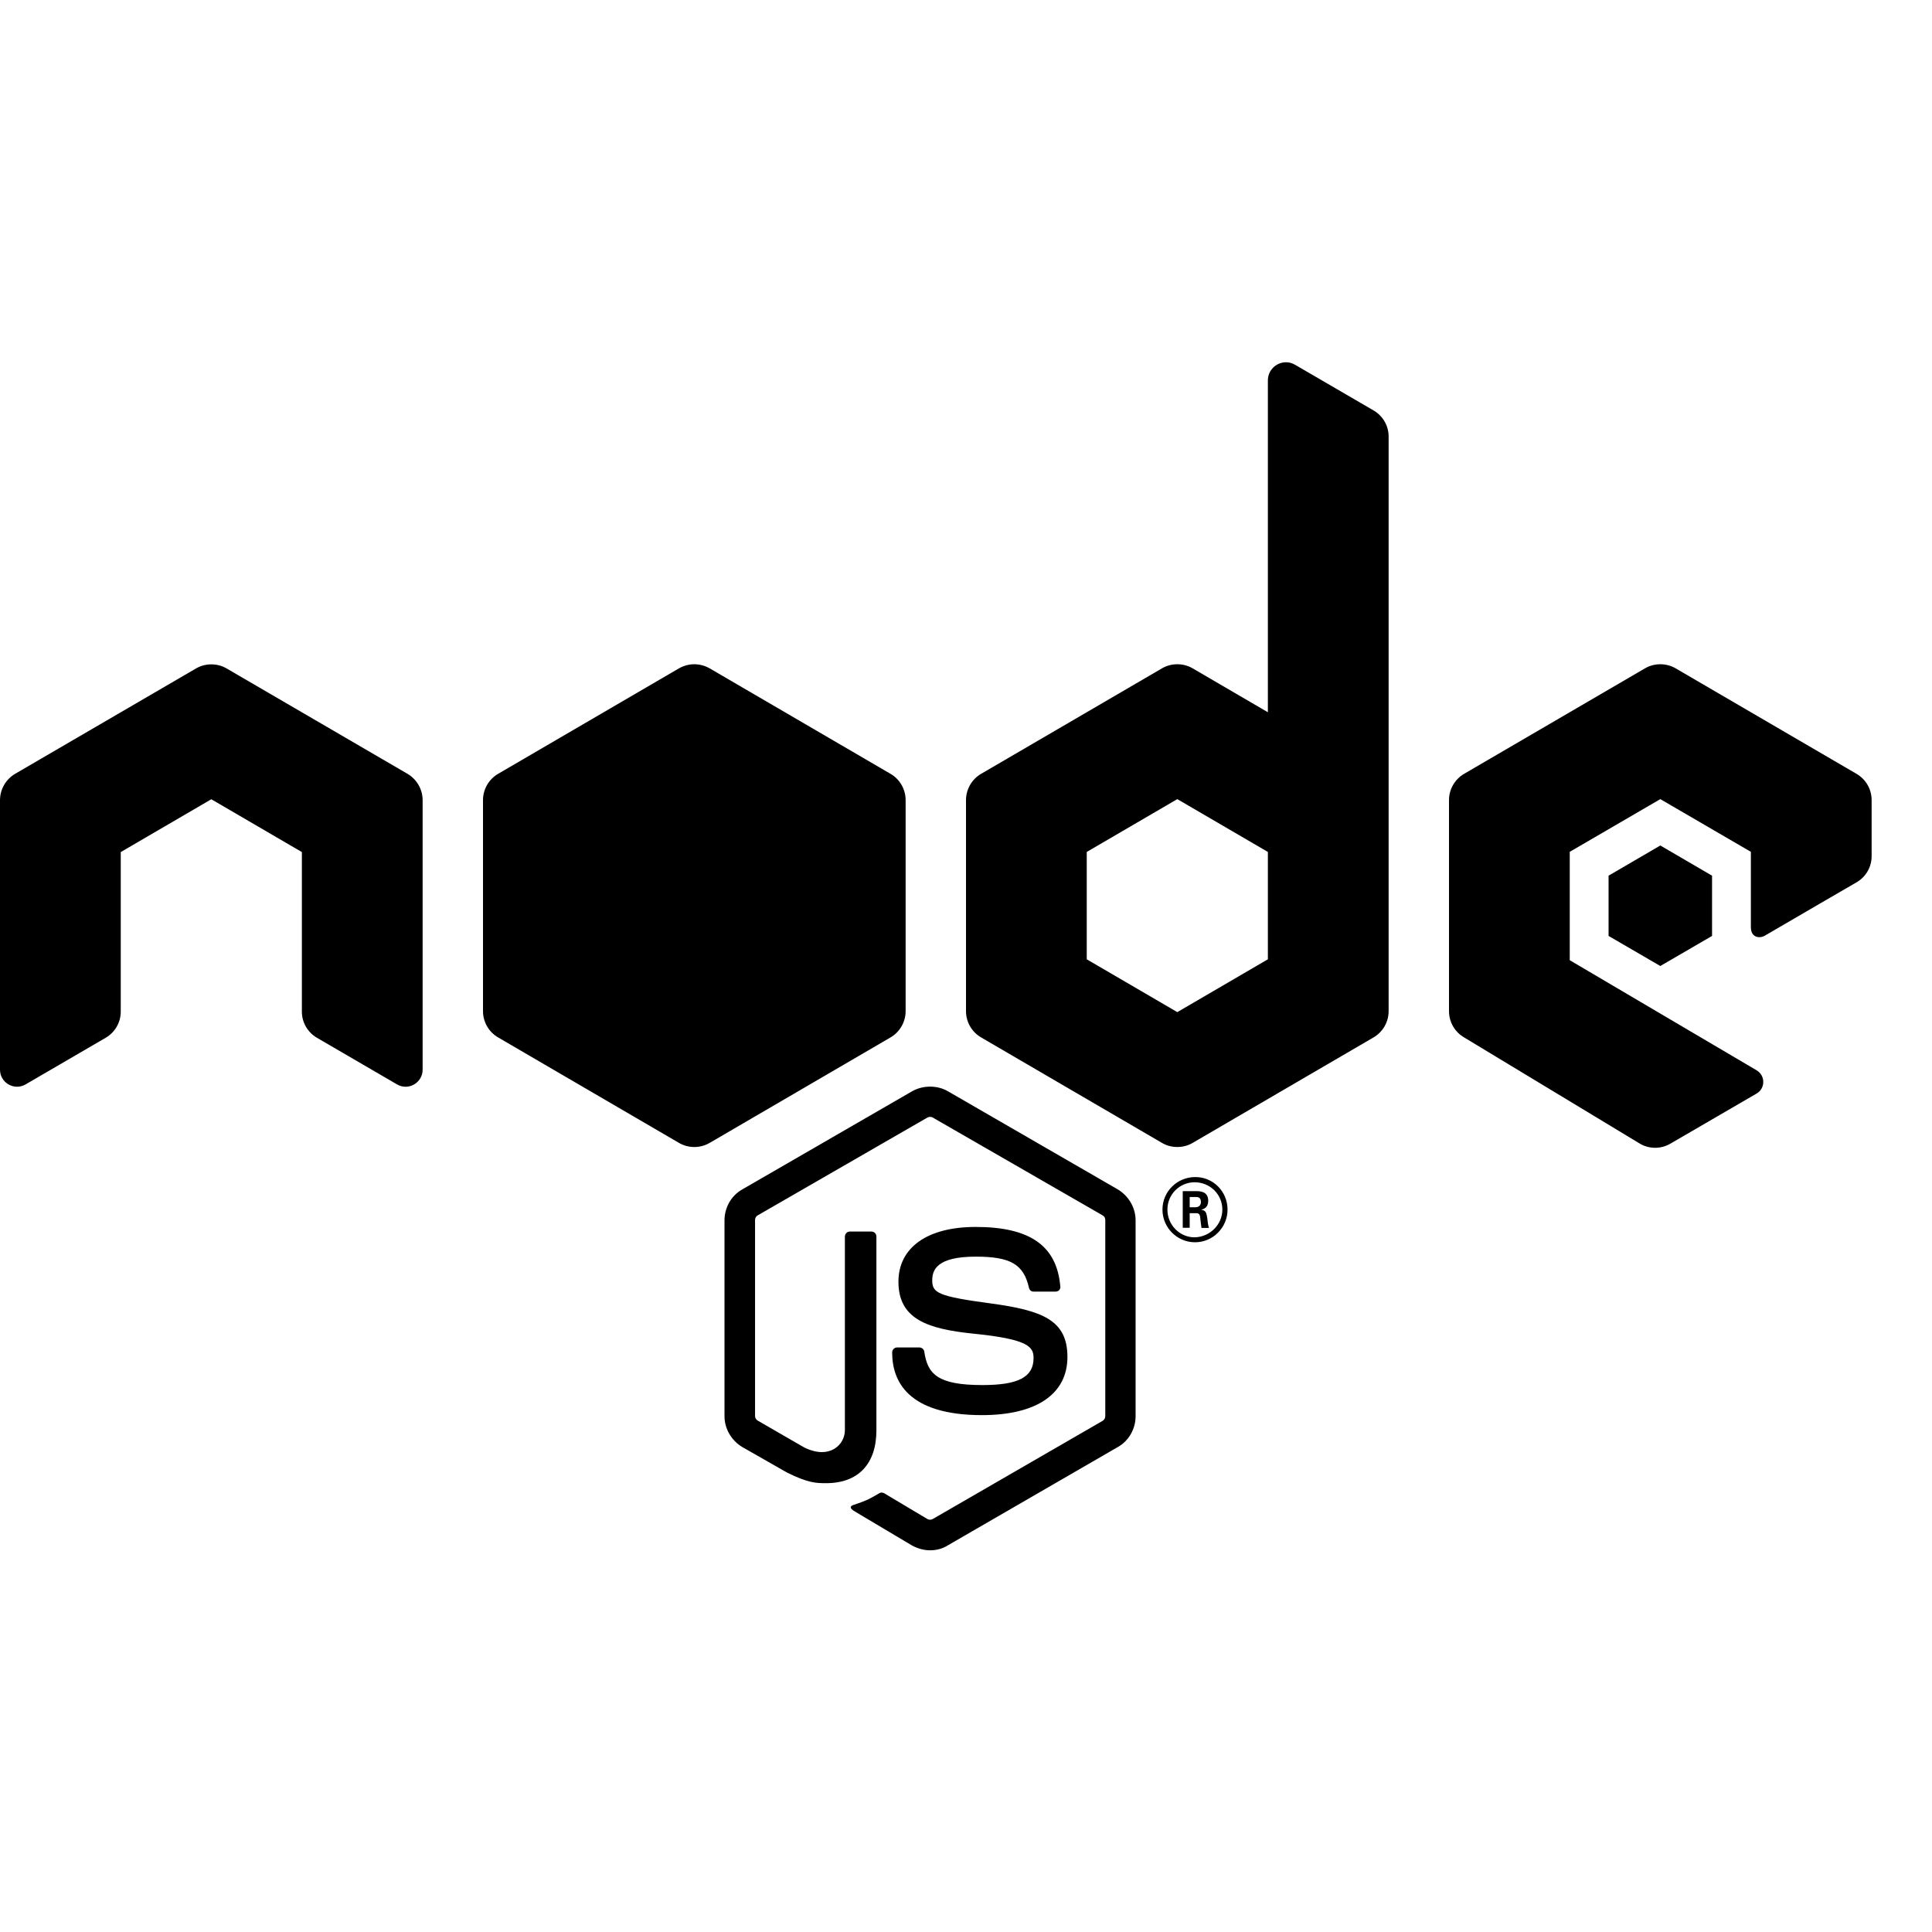
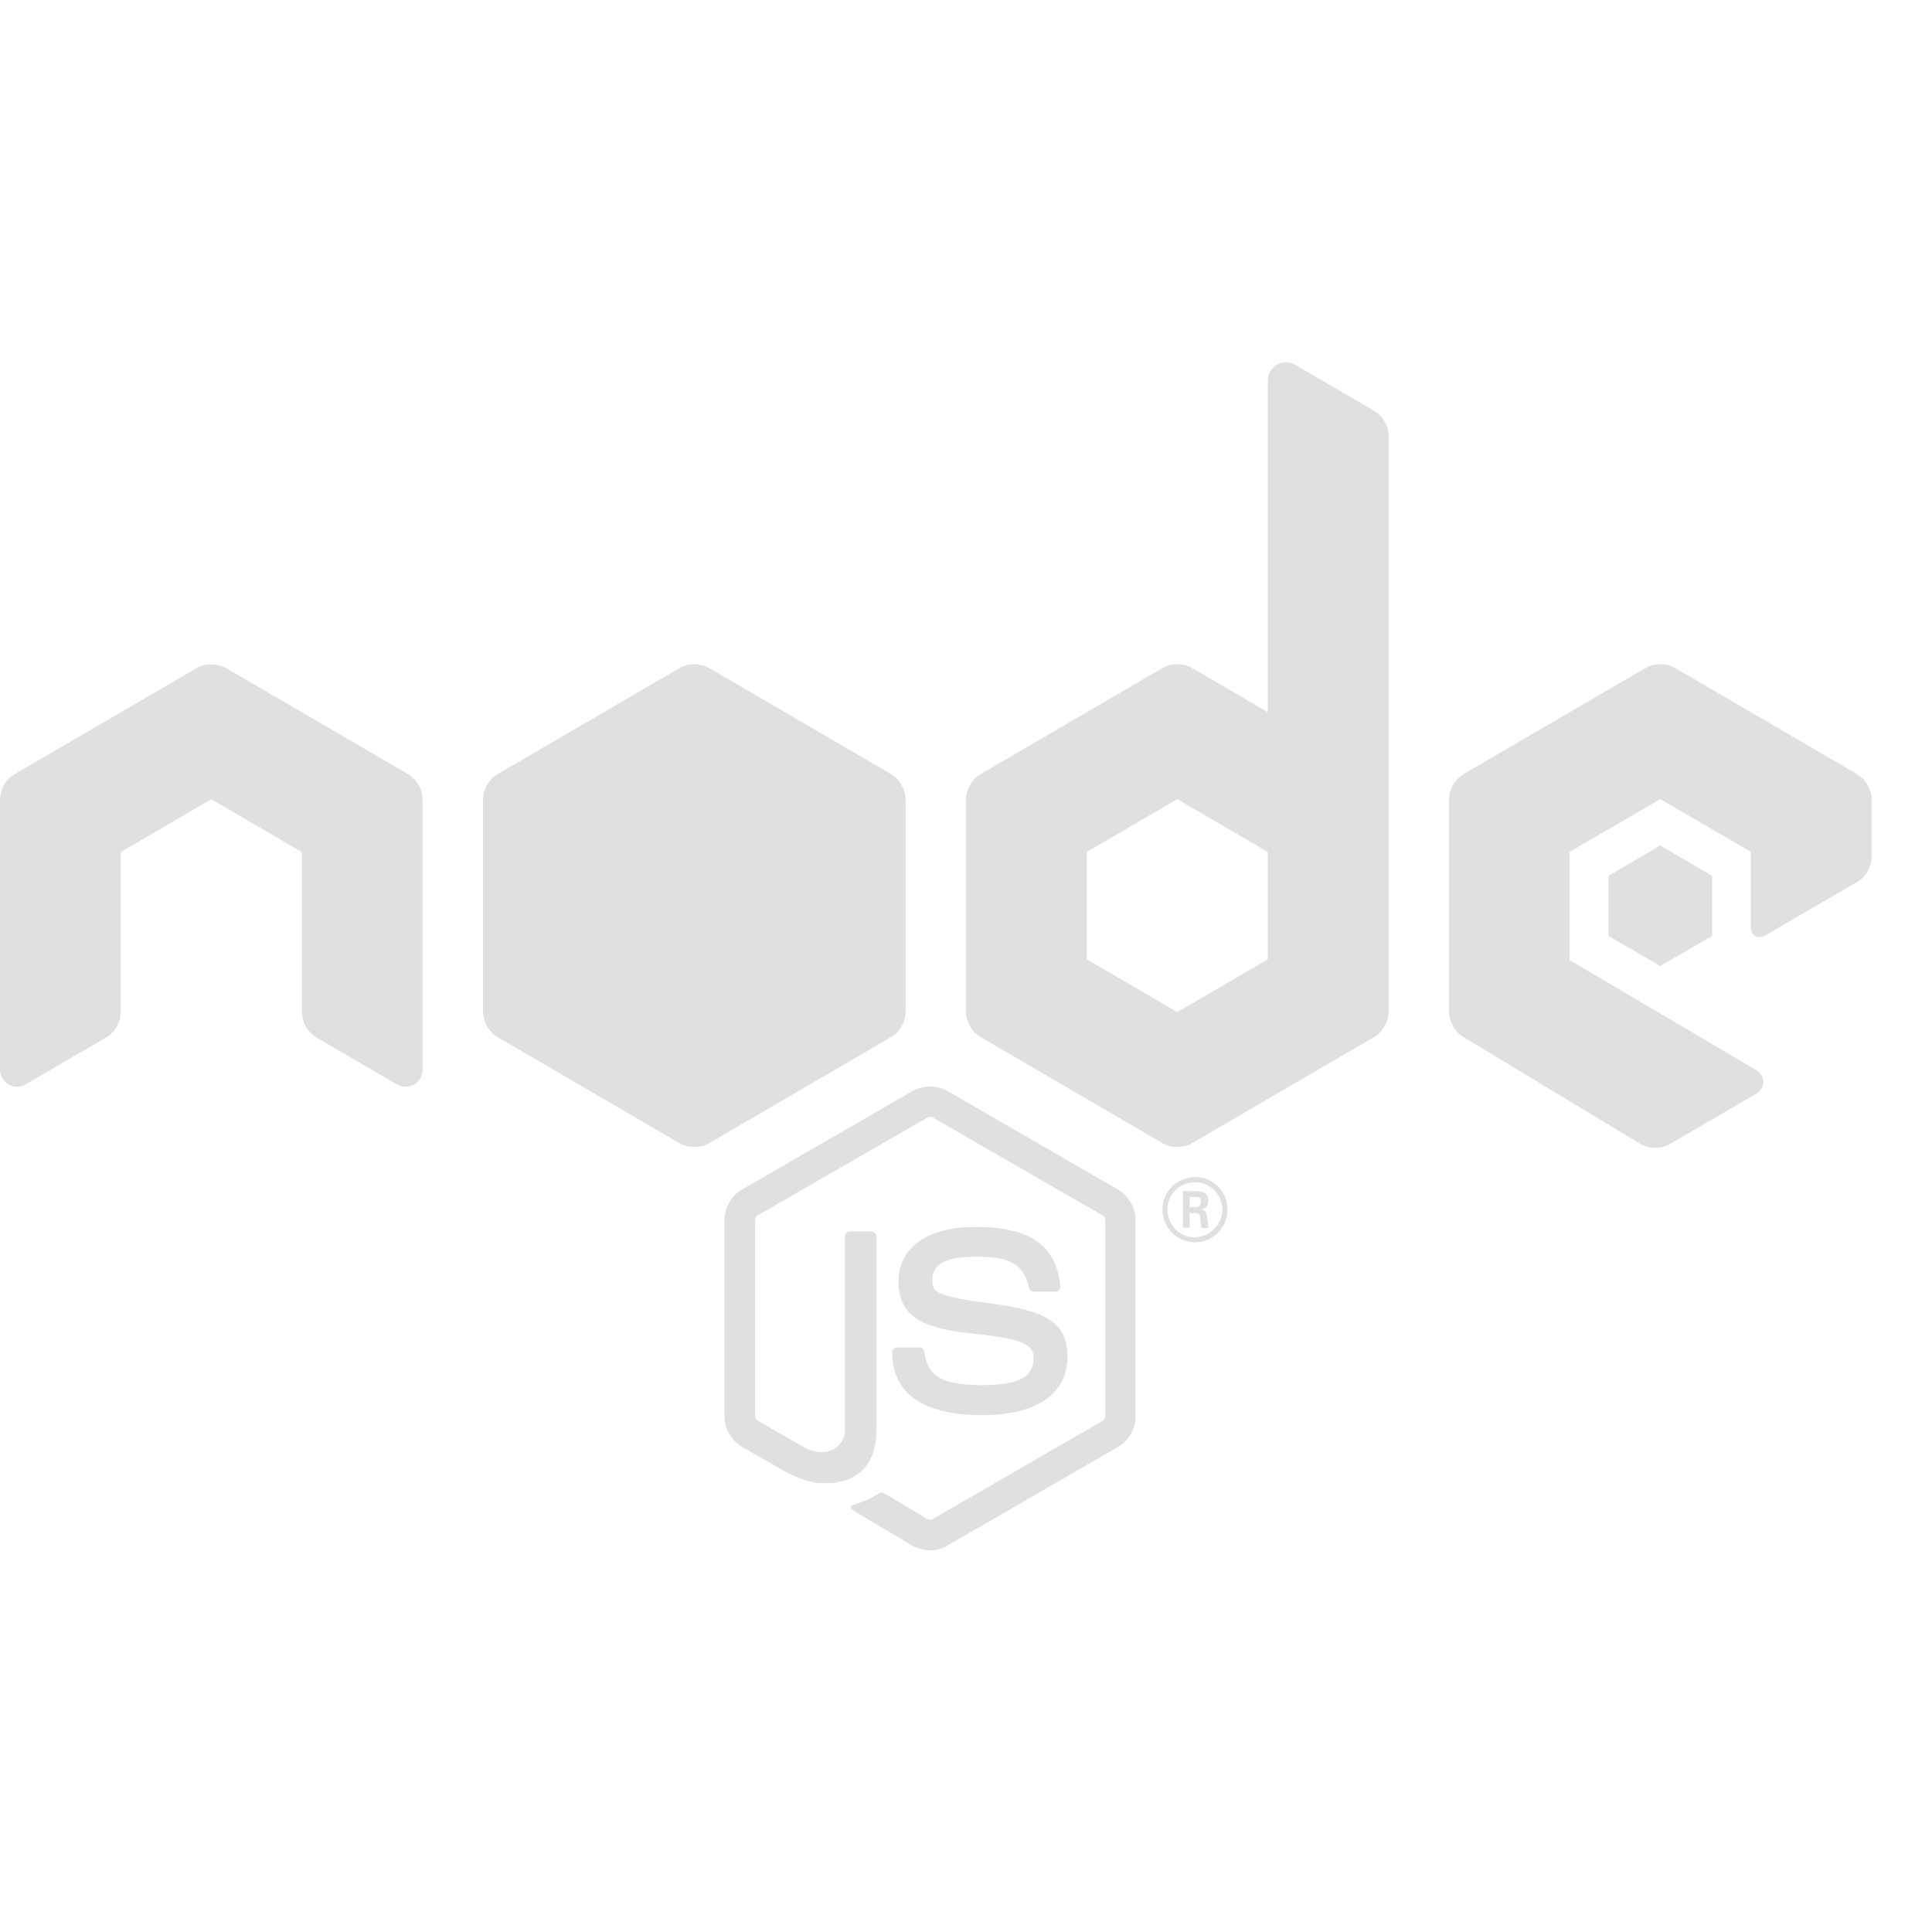
- <svg xmlns="http://www.w3.org/2000/svg" fill="#000000" width="800px" height="800px" viewBox="0 0 32 32">
+ <svg xmlns="http://www.w3.org/2000/svg" fill="#e0e0e0" width="800px" height="800px" viewBox="0 0 32 32">
  <path d="M 21.301 6 C 21.144 6 21 6.126 21 6.301 L 21 11.797 L 19.754 11.07 C 19.676 11.024 19.588 11.002 19.5 11.002 C 19.412 11.002 19.324 11.024 19.246 11.07 L 16.252 12.816 C 16.096 12.906 16 13.073 16 13.252 L 16 16.748 C 16 16.928 16.096 17.094 16.252 17.184 L 19.246 18.93 C 19.324 18.976 19.412 18.998 19.5 18.998 C 19.588 18.998 19.676 18.976 19.754 18.93 L 22.748 17.184 C 22.904 17.094 23 16.927 23 16.748 L 23 15 L 23 13.252 L 23 7.23 C 23 7.052 22.905 6.889 22.752 6.799 L 21.449 6.041 C 21.4 6.013 21.351 6 21.301 6 z M 11.5 11.002 C 11.412 11.002 11.325 11.025 11.246 11.07 L 8.252 12.816 C 8.096 12.906 8 13.073 8 13.252 L 8 16.748 C 8 16.928 8.096 17.094 8.252 17.184 L 11.246 18.93 C 11.403 19.021 11.597 19.021 11.754 18.93 L 14.748 17.184 C 14.904 17.094 15 16.927 15 16.748 L 15 13.252 C 15 13.072 14.904 12.906 14.748 12.816 L 11.754 11.07 C 11.675 11.025 11.588 11.002 11.5 11.002 z M 27.5 11.002 C 27.412 11.002 27.324 11.024 27.246 11.07 L 24.252 12.816 C 24.096 12.906 24 13.073 24 13.252 L 24 16.748 C 24 16.928 24.096 17.094 24.252 17.184 L 27.156 18.939 C 27.312 19.034 27.508 19.035 27.666 18.943 L 29.094 18.113 C 29.242 18.028 29.243 17.814 29.094 17.727 L 26 15.904 L 26 14.109 L 27.5 13.236 L 29 14.109 L 29 15.359 C 29 15.526 29.14 15.552 29.234 15.496 C 29.612 15.274 30.752 14.613 30.752 14.613 C 30.905 14.524 31 14.36 31 14.182 L 31 13.252 C 31 13.072 30.904 12.906 30.748 12.816 L 27.754 11.07 C 27.675 11.024 27.588 11.002 27.5 11.002 z M 3.5 11.004 C 3.412 11.004 3.324 11.026 3.246 11.072 L 0.252 12.816 C 0.096 12.907 0 13.074 0 13.254 L 0 17.717 C 0 17.935 0.236 18.07 0.424 17.961 L 1.752 17.188 C 1.905 17.098 2 16.934 2 16.756 L 2 14.113 L 3.5 13.238 L 5 14.113 L 5 16.756 C 5 16.934 5.095 17.098 5.248 17.188 L 6.576 17.961 C 6.764 18.071 7 17.935 7 17.717 L 7 13.254 C 7 13.074 6.904 12.907 6.748 12.816 L 3.754 11.072 C 3.676 11.026 3.588 11.004 3.5 11.004 z M 19.5 13.236 L 21 14.111 L 21 15 L 21 15.889 L 19.5 16.764 L 18 15.889 L 18 14.111 L 19.5 13.236 z M 27.5 14.004 L 26.643 14.504 L 26.643 15.502 L 27.5 16 L 28.357 15.502 L 28.357 14.504 L 27.5 14.004 z M 15.406 17.998 C 15.303 17.998 15.199 18.023 15.109 18.074 L 12.297 19.699 C 12.112 19.801 12 20.002 12 20.211 L 12 23.457 C 12 23.666 12.117 23.863 12.297 23.969 L 13.037 24.391 C 13.392 24.566 13.523 24.566 13.684 24.566 C 14.214 24.566 14.516 24.249 14.516 23.689 L 14.516 20.482 C 14.516 20.433 14.478 20.398 14.434 20.398 L 14.078 20.398 C 14.029 20.398 13.994 20.438 13.994 20.482 L 13.994 23.689 C 13.994 23.932 13.737 24.182 13.318 23.973 L 12.549 23.529 C 12.524 23.514 12.506 23.484 12.506 23.455 L 12.506 20.209 C 12.506 20.18 12.52 20.146 12.549 20.131 L 15.361 18.51 C 15.391 18.495 15.425 18.495 15.449 18.51 L 18.264 20.131 C 18.293 20.146 18.307 20.175 18.307 20.209 L 18.307 23.455 C 18.307 23.489 18.288 23.518 18.264 23.533 L 15.449 25.16 C 15.424 25.175 15.385 25.175 15.361 25.16 L 14.643 24.732 C 14.624 24.722 14.593 24.717 14.574 24.727 C 14.375 24.844 14.335 24.859 14.15 24.922 C 14.101 24.937 14.035 24.967 14.176 25.045 L 15.109 25.6 C 15.202 25.649 15.304 25.678 15.406 25.678 C 15.513 25.678 15.617 25.649 15.699 25.596 L 18.512 23.969 C 18.697 23.867 18.809 23.666 18.809 23.457 L 18.809 20.211 C 18.809 20.002 18.692 19.806 18.512 19.699 L 15.699 18.074 C 15.612 18.023 15.509 17.998 15.406 17.998 z M 19.793 19.496 C 19.506 19.496 19.254 19.728 19.254 20.035 C 19.254 20.332 19.496 20.576 19.793 20.576 C 20.09 20.576 20.332 20.332 20.332 20.035 C 20.332 19.728 20.085 19.491 19.793 19.496 z M 19.787 19.582 C 20.041 19.582 20.246 19.782 20.246 20.035 C 20.246 20.283 20.04 20.488 19.787 20.494 C 19.538 20.494 19.336 20.288 19.336 20.035 C 19.336 19.782 19.539 19.582 19.787 19.582 z M 19.59 19.729 L 19.59 20.336 L 19.705 20.336 L 19.705 20.094 L 19.812 20.094 C 19.857 20.094 19.867 20.112 19.877 20.146 C 19.877 20.151 19.895 20.309 19.9 20.338 L 20.025 20.338 C 20.011 20.309 20.001 20.226 19.996 20.176 C 19.982 20.098 19.978 20.044 19.895 20.039 C 19.939 20.024 20.012 20.001 20.012 19.889 C 20.012 19.728 19.872 19.729 19.799 19.729 L 19.59 19.729 z M 19.705 19.826 L 19.803 19.826 C 19.833 19.826 19.891 19.825 19.891 19.908 C 19.891 19.942 19.876 19.997 19.797 19.996 L 19.705 19.996 L 19.705 19.826 z M 16.16 20.322 C 15.357 20.322 14.881 20.665 14.881 21.229 C 14.881 21.847 15.358 22.012 16.127 22.09 C 17.047 22.182 17.119 22.314 17.119 22.494 C 17.119 22.81 16.865 22.941 16.271 22.941 C 15.526 22.941 15.363 22.757 15.309 22.387 C 15.304 22.348 15.269 22.318 15.225 22.318 L 14.859 22.318 C 14.815 22.318 14.777 22.353 14.777 22.402 C 14.777 22.874 15.035 23.439 16.266 23.439 C 17.169 23.438 17.68 23.089 17.68 22.475 C 17.68 21.867 17.27 21.705 16.404 21.588 C 15.528 21.471 15.441 21.412 15.441 21.207 C 15.441 21.037 15.513 20.814 16.16 20.814 C 16.739 20.814 16.955 20.941 17.043 21.33 C 17.053 21.369 17.08 21.393 17.119 21.393 L 17.484 21.393 C 17.508 21.393 17.529 21.383 17.543 21.369 C 17.558 21.35 17.567 21.331 17.562 21.307 C 17.505 20.635 17.061 20.322 16.16 20.322 z" />
</svg>
